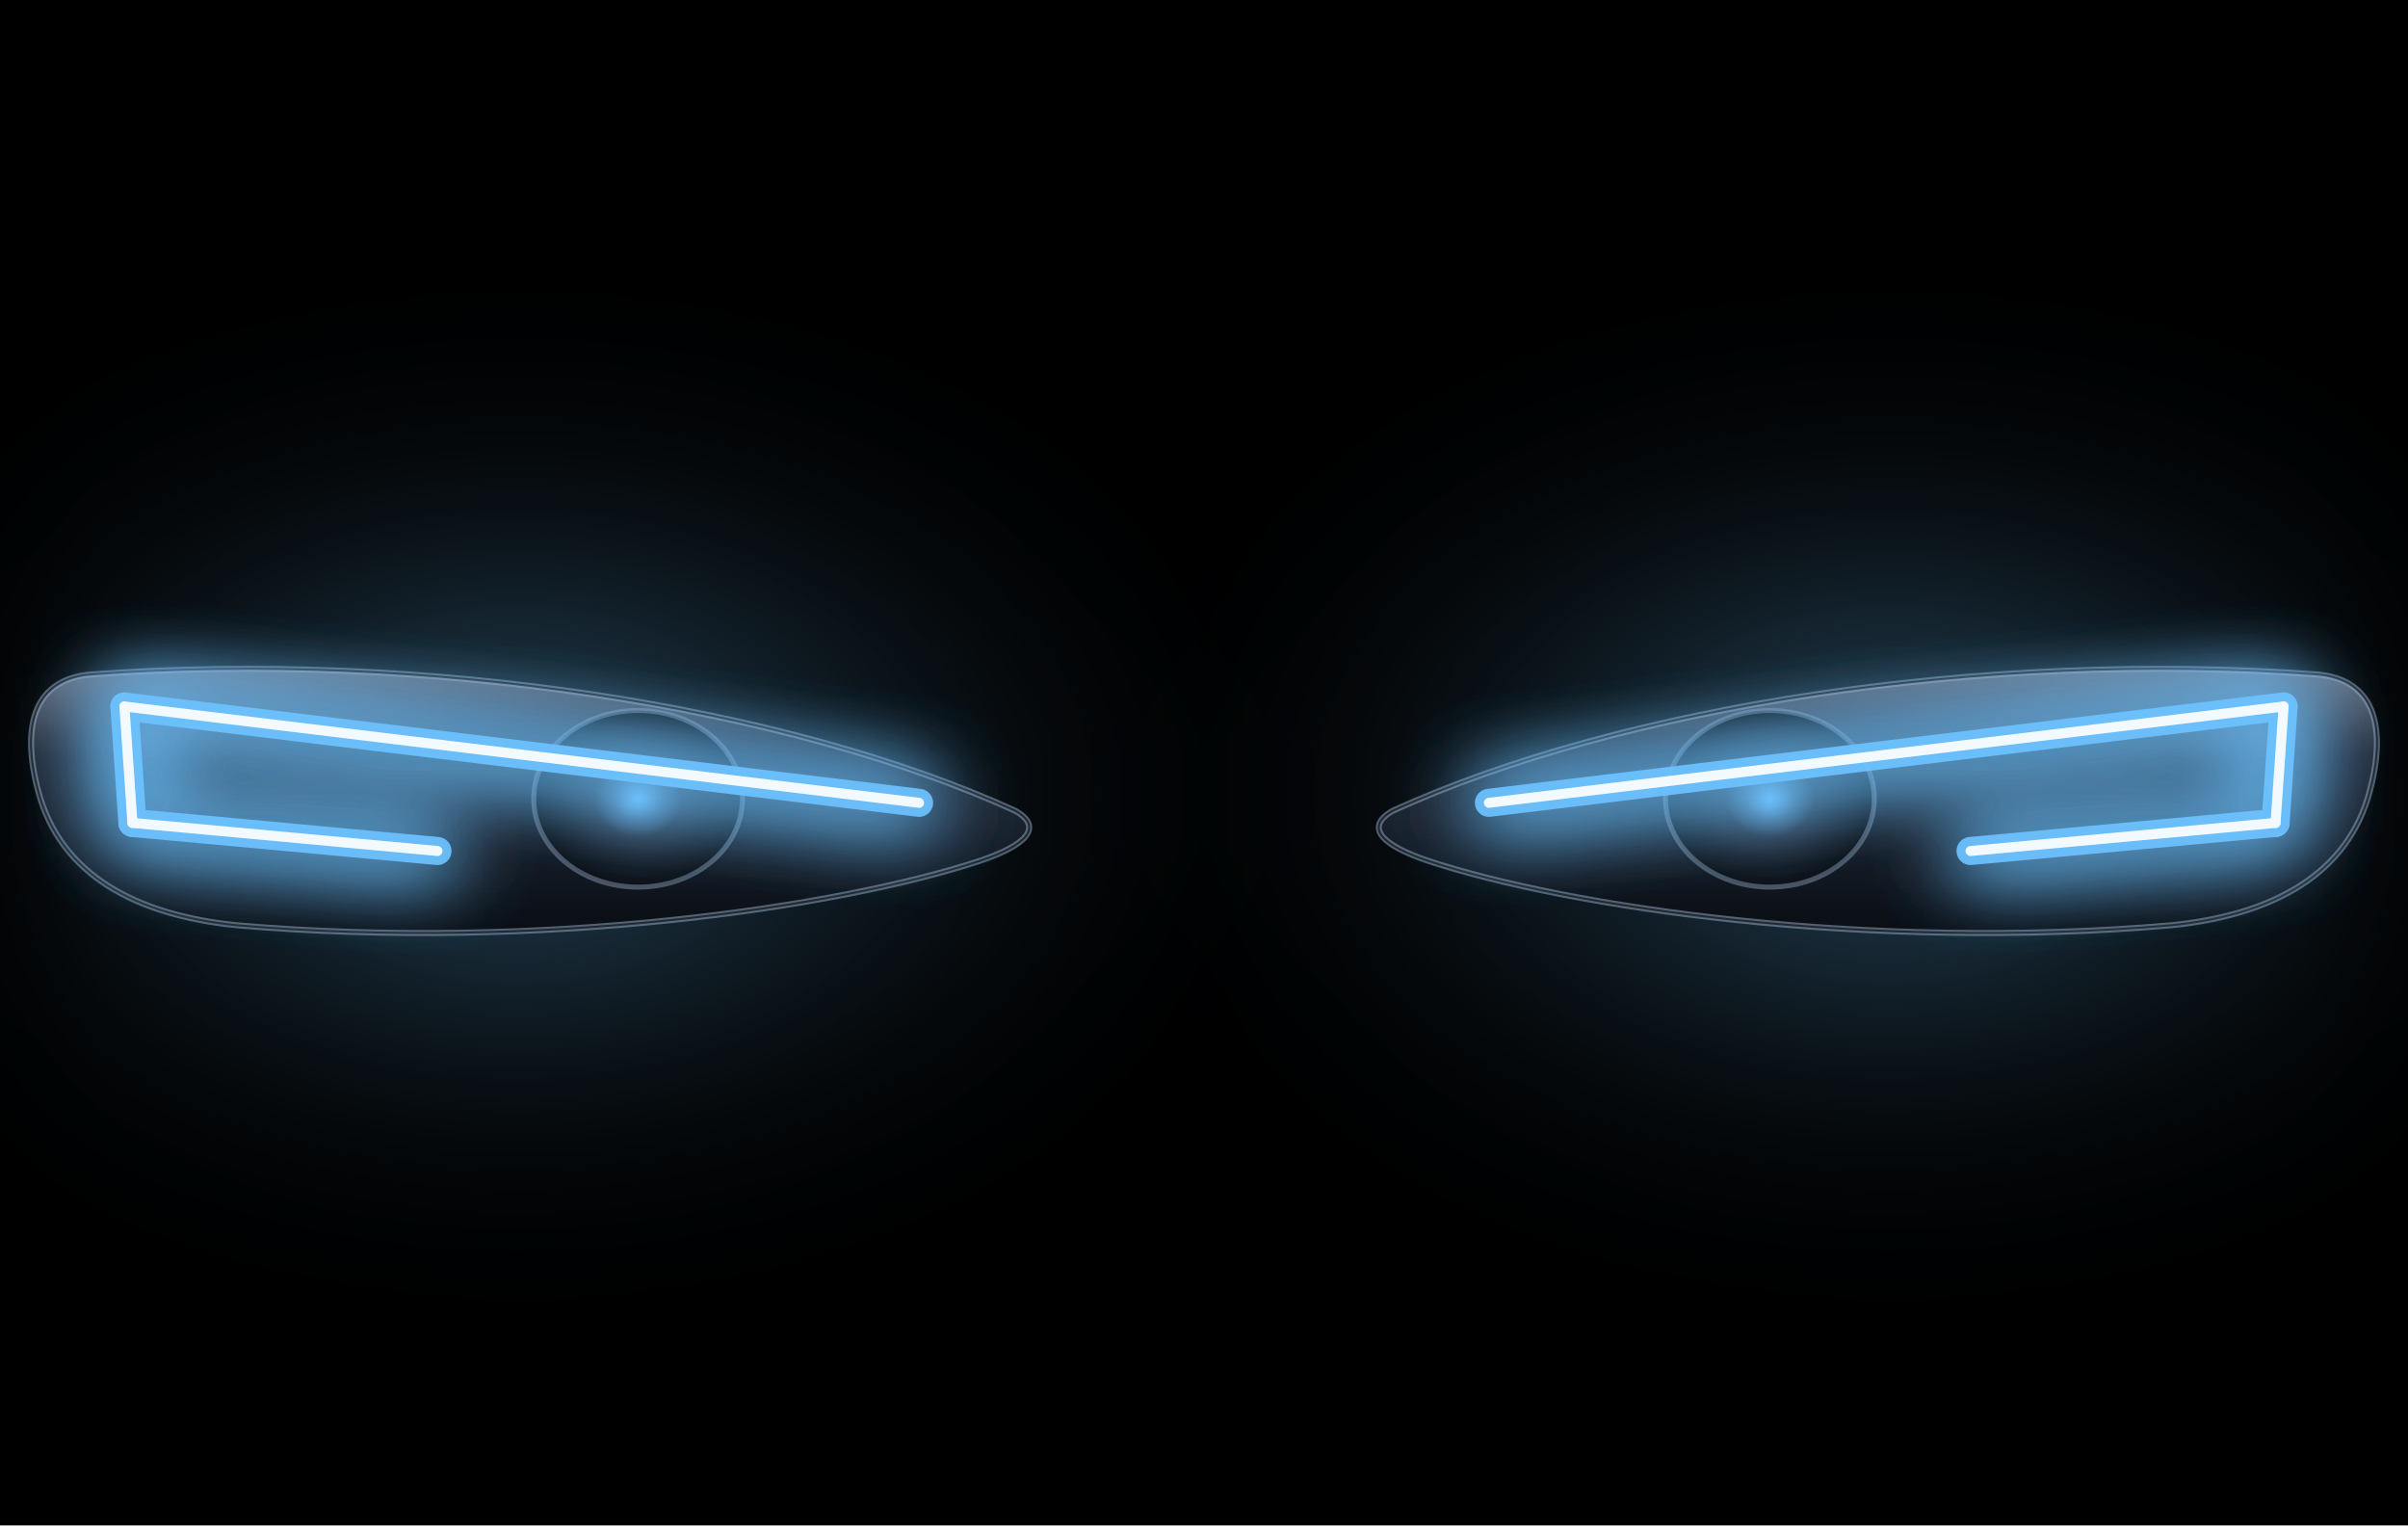
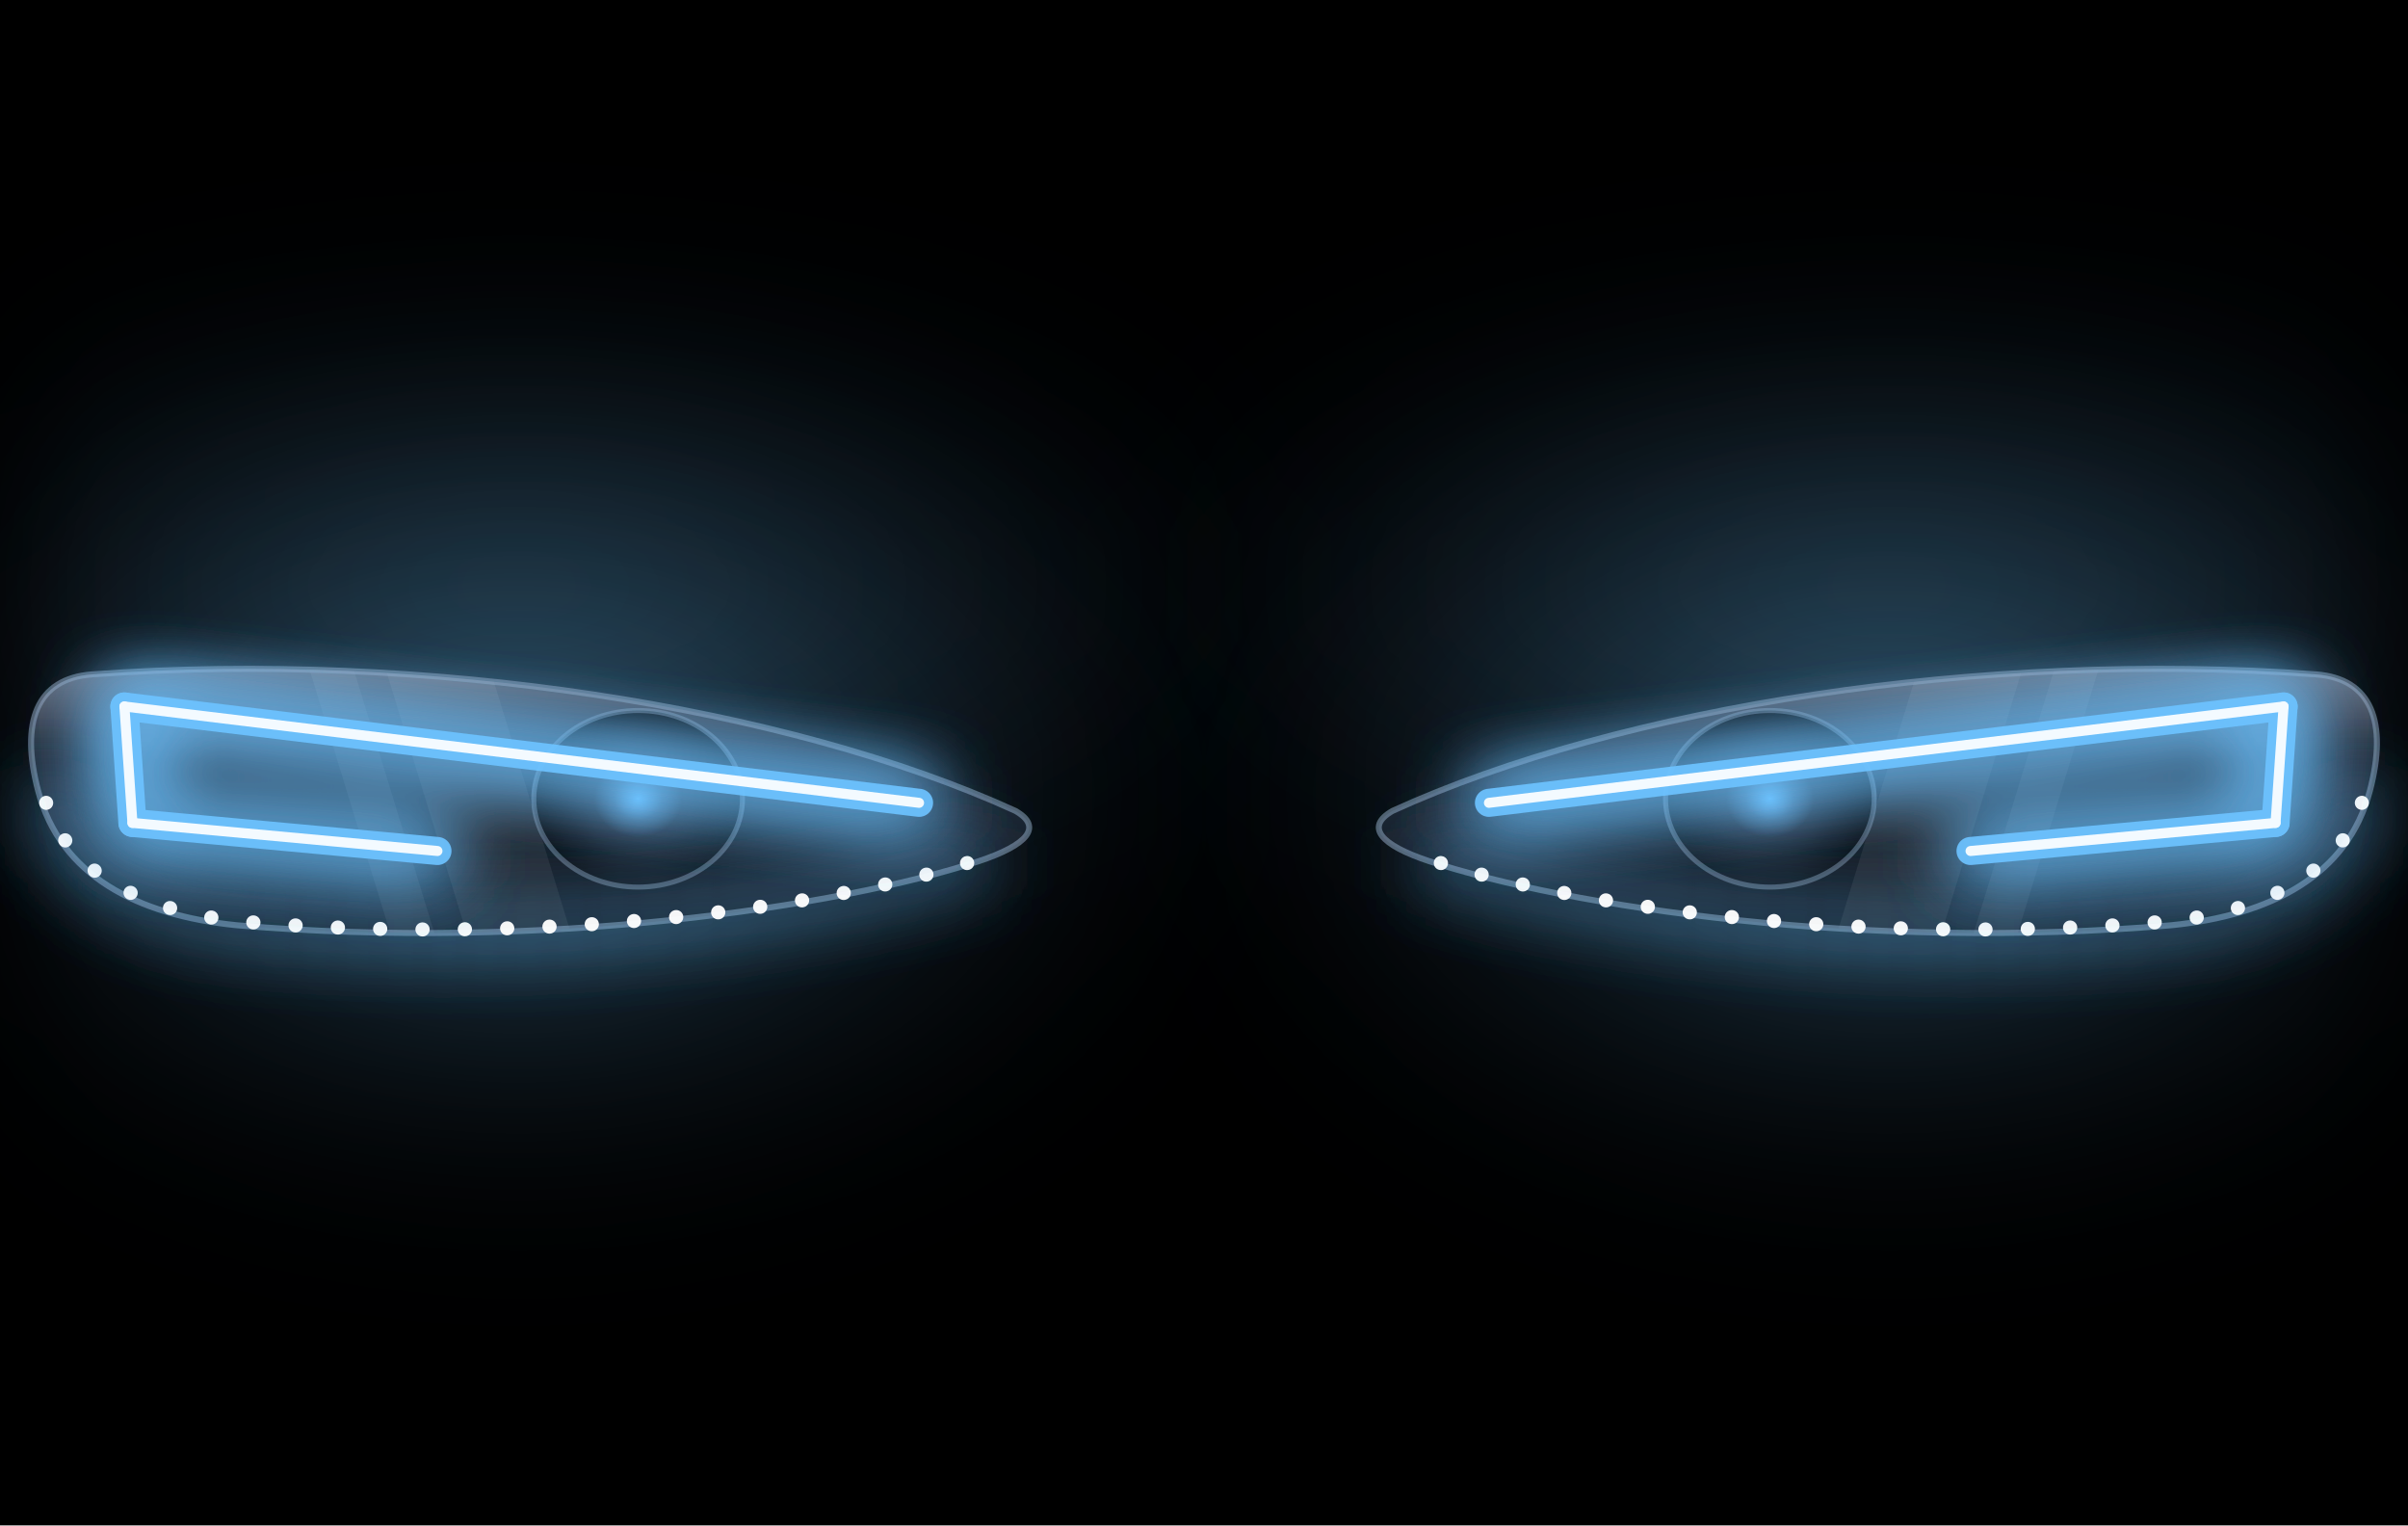
<svg xmlns="http://www.w3.org/2000/svg" viewBox="0 0 1200 760" width="1200" height="760">
  <rect width="1200" height="760" fill="#000" />
  <defs>
+     <clipPath id="bodyclip">
+       <path d="M 612 404 C 726 352 906 324 1072 336 C 1100 338 1108 360 1099 394 C 1088 436 1050 456 1000 461 C 848 474 700 452 630 429 C 606 421 598 412 612 404 Z" />
+     </clipPath>
    <linearGradient id="body" x1="0" y1="0" x2="0" y2="1">
      <stop offset="0" stop-color="#44536b" />
      <stop offset=".25" stop-color="#27303f" />
      <stop offset=".70" stop-color="#151c26" />
      <stop offset="1" stop-color="#090d13" />
    </linearGradient>
    <linearGradient id="sheen" x1="0" y1="0" x2="0" y2="1">
      <stop offset="0" stop-color="#ffffff" stop-opacity=".20" />
      <stop offset=".34" stop-color="#ffffff" stop-opacity="0" />
    </linearGradient>
    <radialGradient id="lens">
      <stop offset="0" stop-color="#3d5068" />
      <stop offset=".70" stop-color="#18202b" />
      <stop offset="1" stop-color="#0b1016" />
    </radialGradient>
    <radialGradient id="bulb">
      <stop offset="0" stop-color="#6cc2ff" stop-opacity=".95" />
      <stop offset=".55" stop-color="#6cc2ff" stop-opacity=".32" />
      <stop offset="1" stop-color="#6cc2ff" stop-opacity="0" />
    </radialGradient>
    <radialGradient id="bloom">
      <stop offset="0" stop-color="#6cc2ff" stop-opacity=".50" />
      <stop offset=".45" stop-color="#6cc2ff" stop-opacity=".16" />
      <stop offset="1" stop-color="#6cc2ff" stop-opacity="0" />
    </radialGradient>
+     <radialGradient id="haze">
+       <stop offset="0" stop-color="#6cc2ff" stop-opacity=".22" />
+       <stop offset="1" stop-color="#6cc2ff" stop-opacity="0" />
+     </radialGradient>
    <filter id="glow" x="-80%" y="-80%" width="260%" height="260%">
-       <feGaussianBlur stdDeviation="20" result="b" />
+       <feGaussianBlur stdDeviation="18" result="b" />
      <feMerge>
        <feMergeNode in="b" />
        <feMergeNode in="b" />
        <feMergeNode in="b" />
      </feMerge>
    </filter>
    <filter id="soft" x="-60%" y="-60%" width="220%" height="220%">
      <feGaussianBlur stdDeviation="55" />
    </filter>
  </defs>
  <g transform="translate(82,0)">
    <ellipse cx="860" cy="396" rx="330" ry="190" fill="url(#bloom)" filter="url(#soft)" />
+     <ellipse cx="860" cy="292" rx="379" ry="133" fill="url(#haze)" filter="url(#soft)" />
    <path d="M 612 404 C 726 352 906 324 1072 336 C 1100 338 1108 360 1099 394 C 1088 436 1050 456 1000 461 C 848 474 700 452 630 429 C 606 421 598 412 612 404 Z" fill="url(#body)" />
    <path d="M 612 404 C 726 352 906 324 1072 336 C 1100 338 1108 360 1099 394 C 1088 436 1050 456 1000 461 C 848 474 700 452 630 429 C 606 421 598 412 612 404 Z" fill="url(#sheen)" />
+     <g clip-path="url(#bodyclip)">
+       <path d="M 884 300 L 936 300 L 876 496 L 824 496 ZM 952 300 L 974 300 L 914 496 L 892 496 Z" fill="#ffffff" opacity=".07" />
+     </g>
    <path d="M 612 404 C 726 352 906 324 1072 336 C 1100 338 1108 360 1099 394 C 1088 436 1050 456 1000 461 C 848 474 700 452 630 429 C 606 421 598 412 612 404 Z" fill="none" stroke="#8ea4bd" stroke-width="3" opacity=".55" />
-     <path d="M 612 404 C 726 352 906 324 1072 336 C 1100 338 1108 360 1099 394 C 1088 436 1050 456 1000 461 C 848 474 700 452 630 429 C 606 421 598 412 612 404 Z" fill="none" stroke="#000" stroke-width="1" opacity=".6" />
    <ellipse cx="800" cy="398" rx="52" ry="44" fill="url(#lens)" />
    <ellipse cx="800" cy="398" rx="52" ry="44" fill="none" stroke="#8ea4bd" stroke-width="2.5" opacity=".45" />
    <ellipse cx="800" cy="398" rx="22" ry="19" fill="url(#bulb)" />
+     <g filter="url(#glow)" fill="none" stroke="#6cc2ff" stroke-width="10" stroke-linecap="round" stroke-dasharray="0.1 21">
+       <path d="M 636 430 C 706 452 850 472 999 459 C 1048 454 1084 434 1095 400" />
+     </g>
+     <g fill="none" stroke="#ffffff" stroke-width="7" opacity=".95" stroke-linecap="round" stroke-dasharray="0.1 21">
+       <path d="M 636 430 C 706 452 850 472 999 459 C 1048 454 1084 434 1095 400" />
+     </g>
    <g filter="url(#glow)" fill="none" stroke="#6cc2ff" stroke-width="14" stroke-linecap="round" stroke-linejoin="round">
      <path d="M660 400 L1056 352" />
      <path d="M1056 352 L1052 410" />
      <path d="M900 424 L1052 410" />
    </g>
    <g fill="none" stroke="#6cc2ff" stroke-width="14" opacity=".92" stroke-linecap="round" stroke-linejoin="round">
      <path d="M660 400 L1056 352" />
      <path d="M1056 352 L1052 410" />
      <path d="M900 424 L1052 410" />
    </g>
    <g fill="none" stroke="#ffffff" stroke-width="5.0" opacity=".92" stroke-linecap="round" stroke-linejoin="round">
      <path d="M660 400 L1056 352" />
      <path d="M1056 352 L1052 410" />
      <path d="M900 424 L1052 410" />
    </g>
  </g>
  <g transform="translate(1200,0) scale(-1,1)">
    <g transform="translate(82,0)">
      <ellipse cx="860" cy="396" rx="330" ry="190" fill="url(#bloom)" filter="url(#soft)" />
+       <ellipse cx="860" cy="292" rx="379" ry="133" fill="url(#haze)" filter="url(#soft)" />
      <path d="M 612 404 C 726 352 906 324 1072 336 C 1100 338 1108 360 1099 394 C 1088 436 1050 456 1000 461 C 848 474 700 452 630 429 C 606 421 598 412 612 404 Z" fill="url(#body)" />
      <path d="M 612 404 C 726 352 906 324 1072 336 C 1100 338 1108 360 1099 394 C 1088 436 1050 456 1000 461 C 848 474 700 452 630 429 C 606 421 598 412 612 404 Z" fill="url(#sheen)" />
+       <g clip-path="url(#bodyclip)">
+         <path d="M 884 300 L 936 300 L 876 496 L 824 496 ZM 952 300 L 974 300 L 914 496 L 892 496 Z" fill="#ffffff" opacity=".07" />
+       </g>
      <path d="M 612 404 C 726 352 906 324 1072 336 C 1100 338 1108 360 1099 394 C 1088 436 1050 456 1000 461 C 848 474 700 452 630 429 C 606 421 598 412 612 404 Z" fill="none" stroke="#8ea4bd" stroke-width="3" opacity=".55" />
-       <path d="M 612 404 C 726 352 906 324 1072 336 C 1100 338 1108 360 1099 394 C 1088 436 1050 456 1000 461 C 848 474 700 452 630 429 C 606 421 598 412 612 404 Z" fill="none" stroke="#000" stroke-width="1" opacity=".6" />
      <ellipse cx="800" cy="398" rx="52" ry="44" fill="url(#lens)" />
      <ellipse cx="800" cy="398" rx="52" ry="44" fill="none" stroke="#8ea4bd" stroke-width="2.5" opacity=".45" />
      <ellipse cx="800" cy="398" rx="22" ry="19" fill="url(#bulb)" />
+       <g filter="url(#glow)" fill="none" stroke="#6cc2ff" stroke-width="10" stroke-linecap="round" stroke-dasharray="0.1 21">
+         <path d="M 636 430 C 706 452 850 472 999 459 C 1048 454 1084 434 1095 400" />
+       </g>
+       <g fill="none" stroke="#ffffff" stroke-width="7" opacity=".95" stroke-linecap="round" stroke-dasharray="0.1 21">
+         <path d="M 636 430 C 706 452 850 472 999 459 C 1048 454 1084 434 1095 400" />
+       </g>
      <g filter="url(#glow)" fill="none" stroke="#6cc2ff" stroke-width="14" stroke-linecap="round" stroke-linejoin="round">
        <path d="M660 400 L1056 352" />
        <path d="M1056 352 L1052 410" />
        <path d="M900 424 L1052 410" />
      </g>
      <g fill="none" stroke="#6cc2ff" stroke-width="14" opacity=".92" stroke-linecap="round" stroke-linejoin="round">
        <path d="M660 400 L1056 352" />
        <path d="M1056 352 L1052 410" />
        <path d="M900 424 L1052 410" />
      </g>
      <g fill="none" stroke="#ffffff" stroke-width="5.0" opacity=".92" stroke-linecap="round" stroke-linejoin="round">
        <path d="M660 400 L1056 352" />
        <path d="M1056 352 L1052 410" />
        <path d="M900 424 L1052 410" />
      </g>
    </g>
  </g>
</svg>
